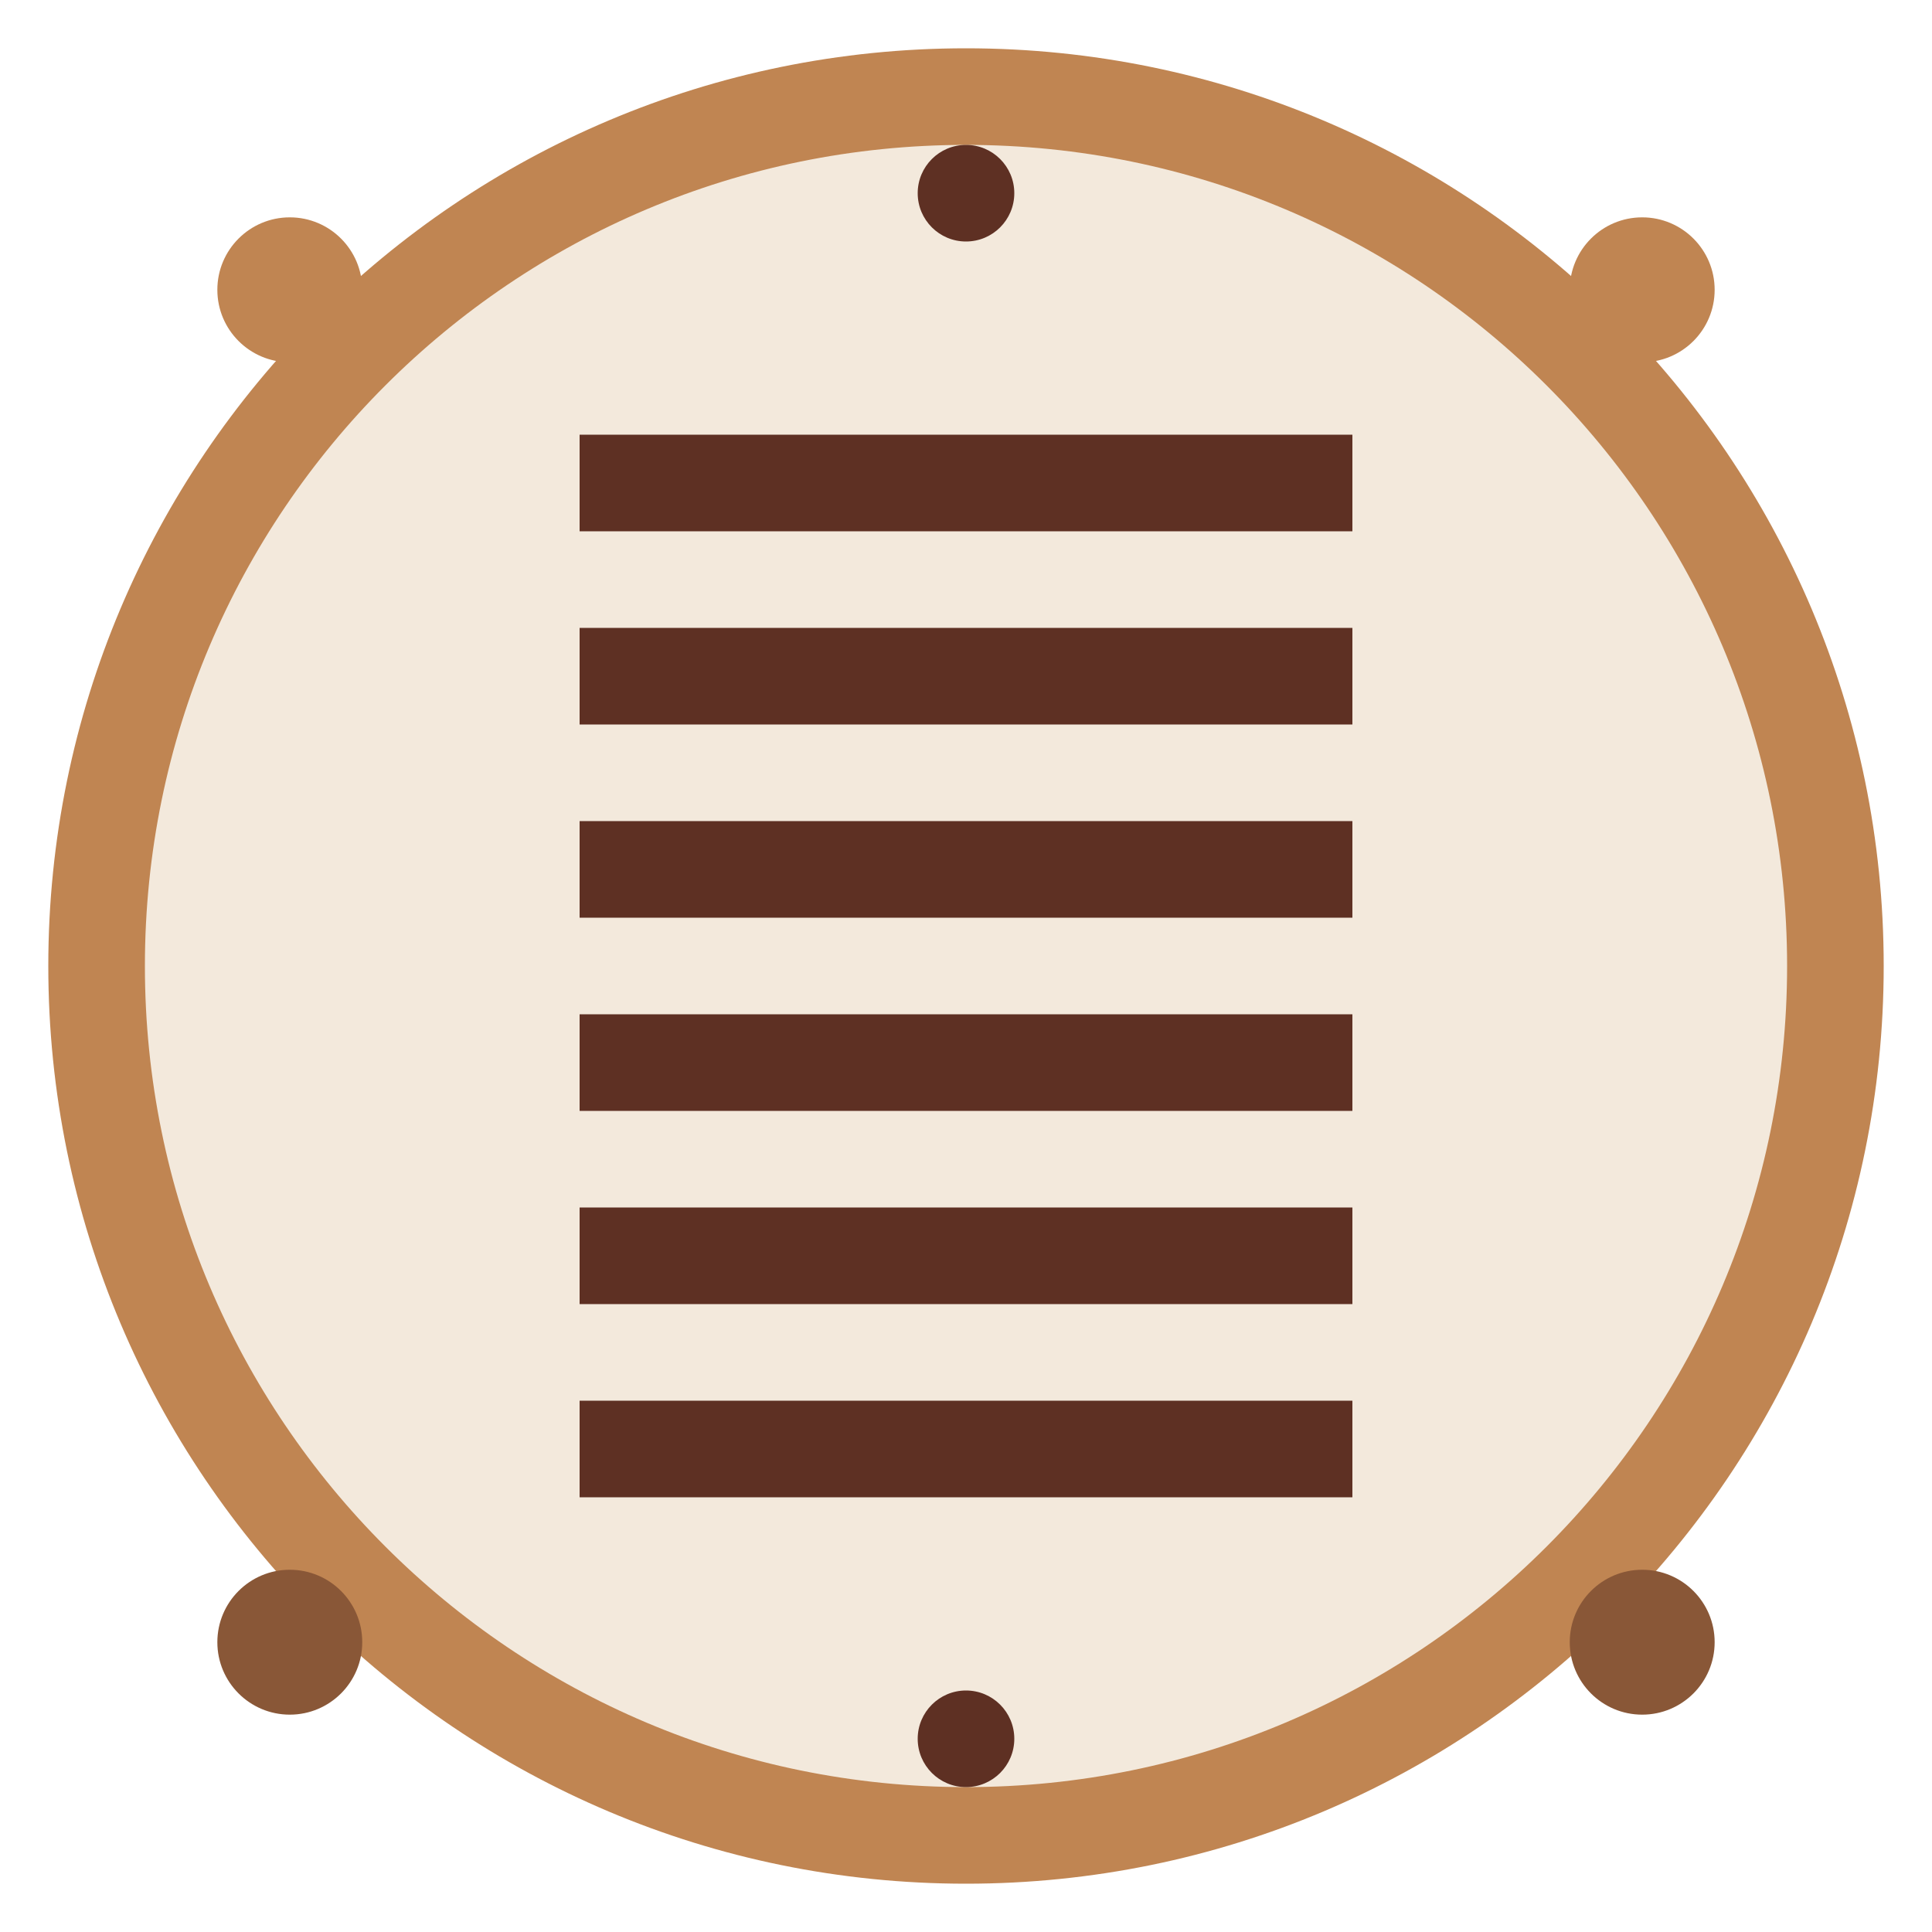
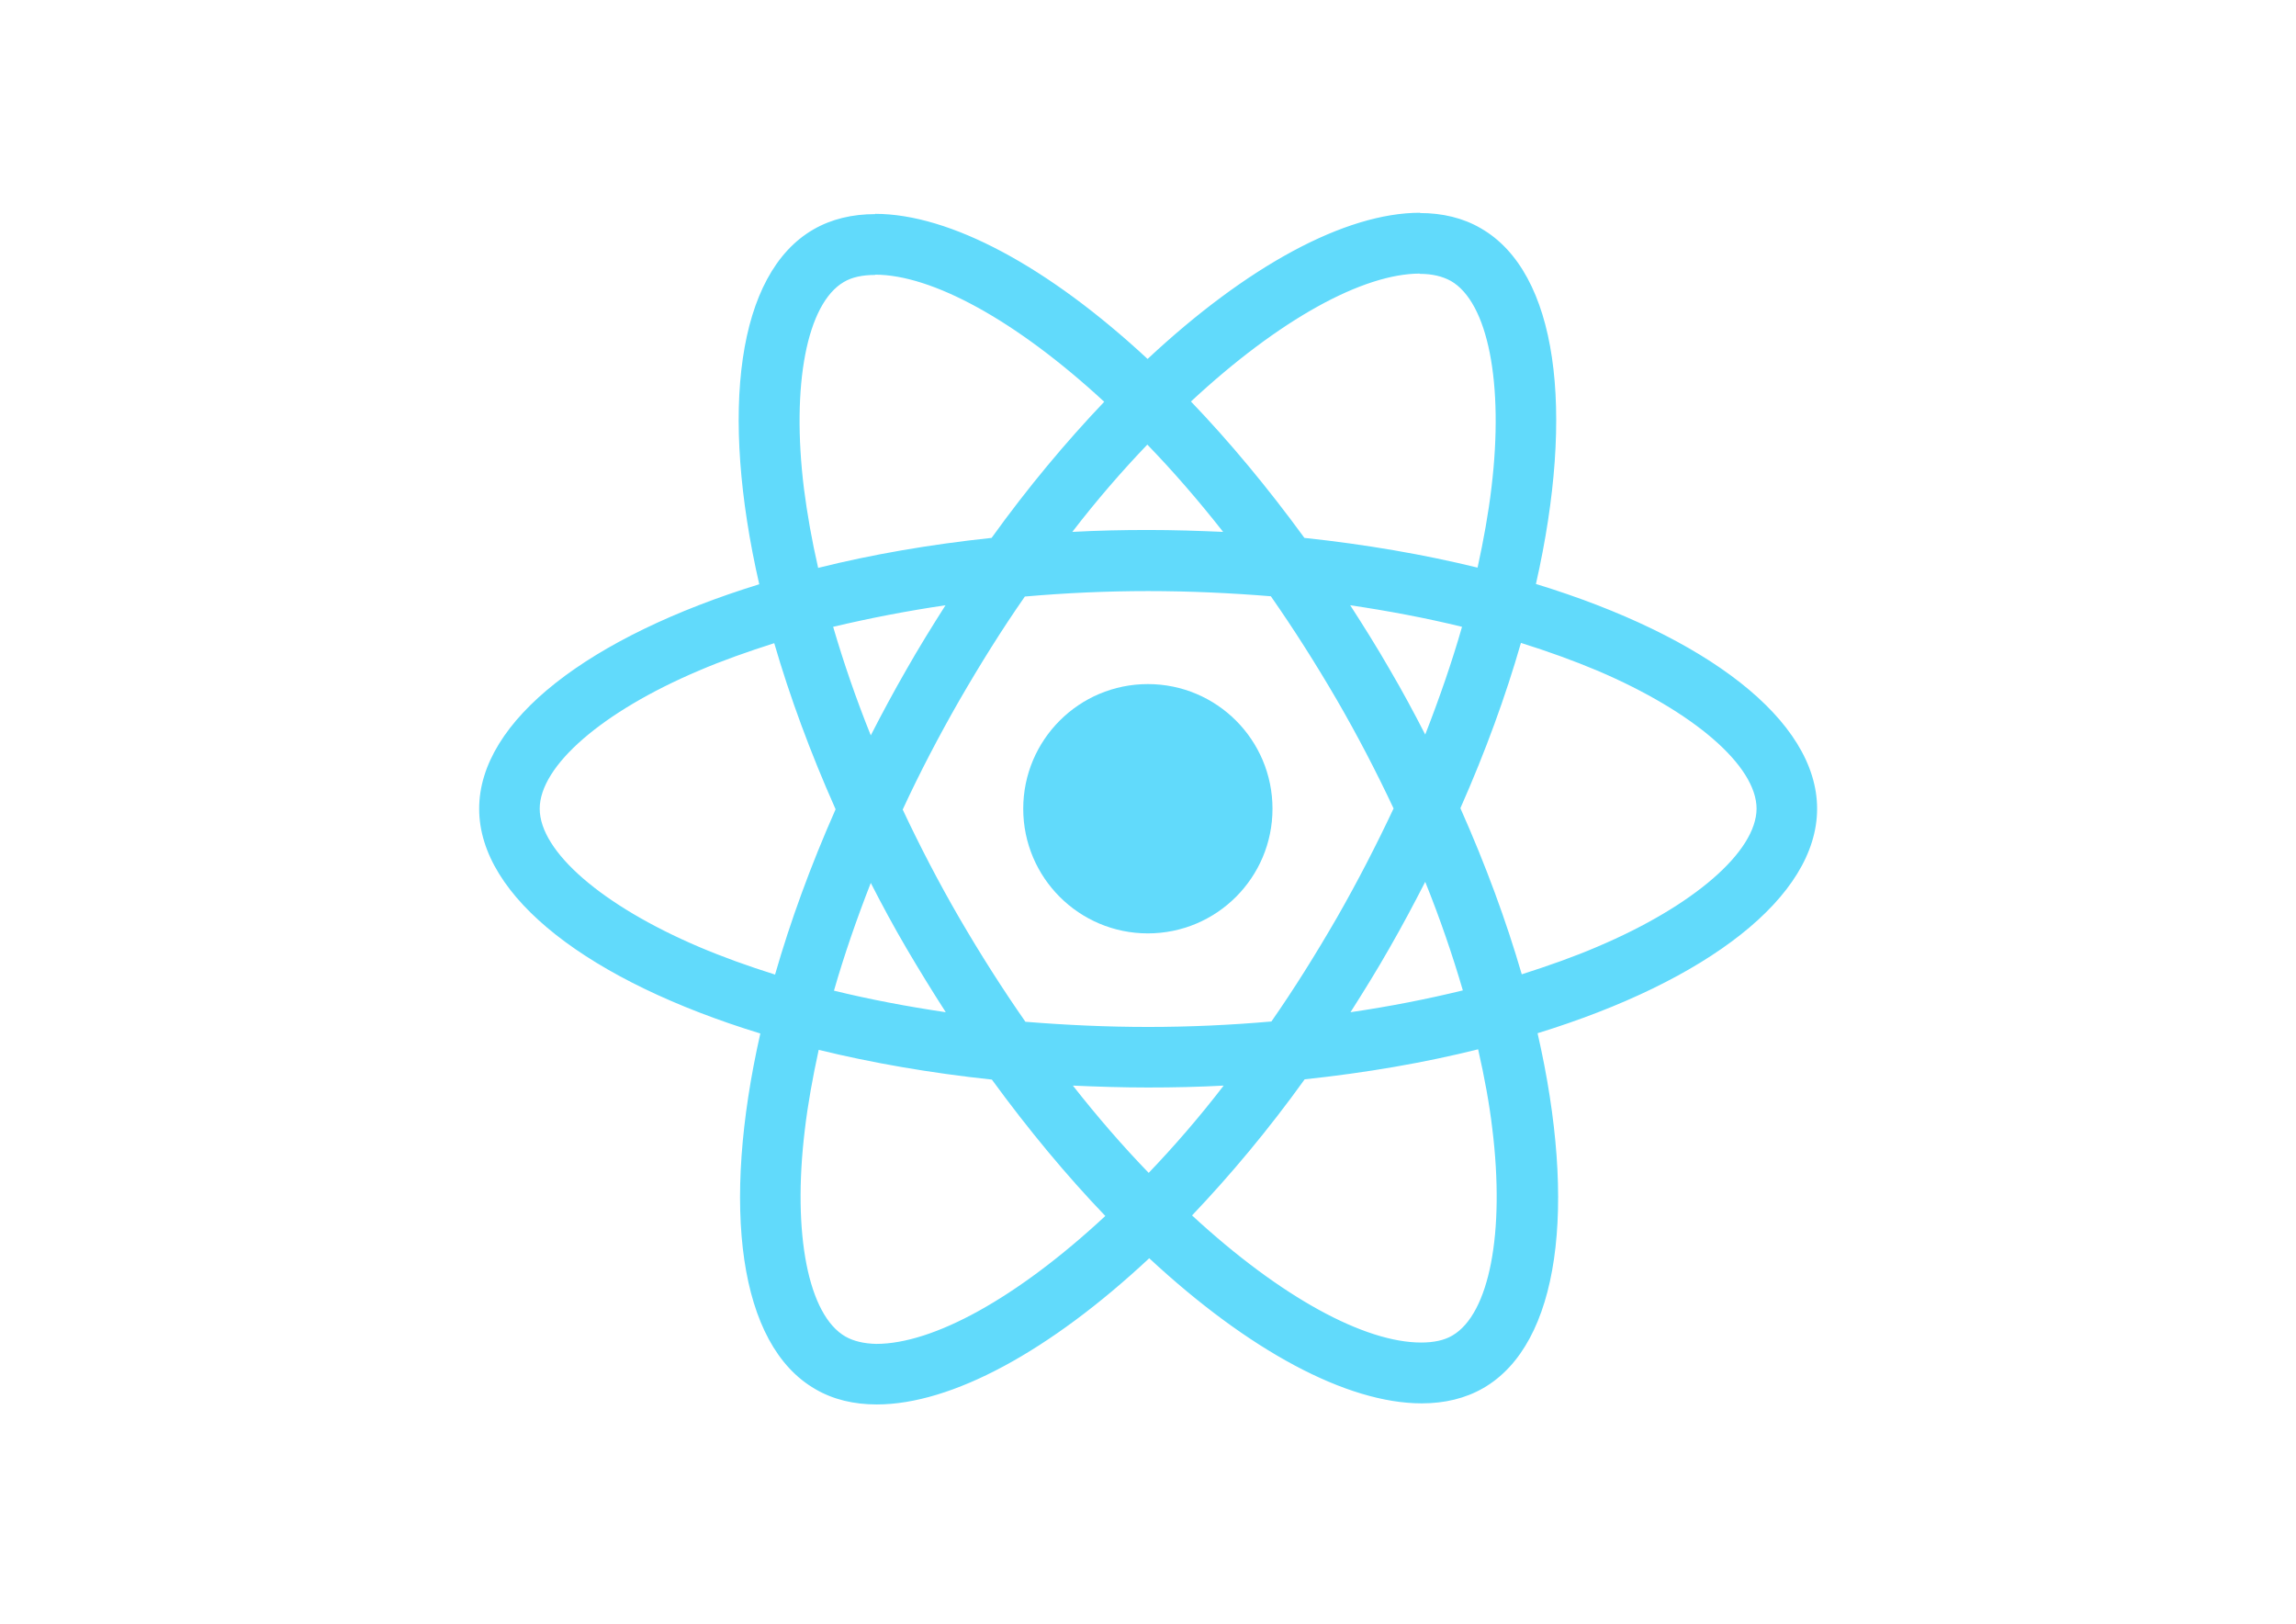
- <svg xmlns="http://www.w3.org/2000/svg" viewBox="0 0 40 40" width="40" height="40">
-   <defs>
-     <linearGradient id="mainGradient" x1="0%" y1="0%" x2="100%" y2="100%">
-       <stop offset="0%" style="stop-color:#C08552;stop-opacity:1" />
-       <stop offset="100%" style="stop-color:#895737;stop-opacity:1" />
-     </linearGradient>
-     <linearGradient id="accentGradient" x1="0%" y1="0%" x2="100%" y2="100%">
-       <stop offset="0%" style="stop-color:#F3E9DC;stop-opacity:1" />
-       <stop offset="100%" style="stop-color:#5E3023;stop-opacity:1" />
-     </linearGradient>
-   </defs>
-   <circle cx="20" cy="20" r="18" fill="#F3E9DC" stroke="#C08552" stroke-width="2" />
-   <g transform="translate(20,20)">
-     <path d="M-8,-12 Q-8,-8 -8,-4 Q-8,0 -8,4 Q-8,8 -8,12" stroke="url(#mainGradient)" stroke-width="3" fill="none" />
-     <path d="M8,-12 Q8,-8 8,-4 Q8,0 8,4 Q8,8 8,12" stroke="url(#mainGradient)" stroke-width="3" fill="none" />
-     <line x1="-8" y1="-10" x2="8" y2="-10" stroke="#5E3023" stroke-width="2" />
-     <line x1="-8" y1="-6" x2="8" y2="-6" stroke="#5E3023" stroke-width="2" />
-     <line x1="-8" y1="-2" x2="8" y2="-2" stroke="#5E3023" stroke-width="2" />
-     <line x1="-8" y1="2" x2="8" y2="2" stroke="#5E3023" stroke-width="2" />
-     <line x1="-8" y1="6" x2="8" y2="6" stroke="#5E3023" stroke-width="2" />
-     <line x1="-8" y1="10" x2="8" y2="10" stroke="#5E3023" stroke-width="2" />
+ <svg xmlns="http://www.w3.org/2000/svg" viewBox="0 0 841.9 595.3">
+   <g fill="#61DAFB">
+     <path d="M666.3 296.5c0-32.5-40.7-63.3-103.1-82.4 14.4-63.6 8-114.2-20.2-130.4-6.5-3.8-14.1-5.6-22.4-5.6v22.3c4.6 0 8.3.9 11.4 2.6 13.6 7.8 19.5 37.5 14.9 75.7-1.1 9.4-2.9 19.3-5.1 29.4-19.6-4.8-41-8.5-63.5-10.9-13.5-18.5-27.5-35.3-41.6-50 32.6-30.3 63.2-46.9 84-46.9V78c-27.5 0-63.5 19.6-99.9 53.6-36.4-33.8-72.4-53.2-99.9-53.2v22.3c20.7 0 51.4 16.5 84 46.6-14 14.7-28 31.4-41.3 49.9-22.6 2.4-44 6.1-63.6 11-2.3-10-4-19.7-5.2-29-4.7-38.2 1.1-67.9 14.6-75.8 3-1.8 6.9-2.6 11.5-2.6V78.5c-8.4 0-16 1.8-22.6 5.6-28.1 16.2-34.4 66.7-19.9 130.1-62.2 19.2-102.7 49.9-102.7 82.3 0 32.5 40.7 63.3 103.1 82.4-14.4 63.6-8 114.2 20.2 130.4 6.5 3.8 14.1 5.6 22.5 5.6 27.5 0 63.5-19.6 99.9-53.6 36.4 33.8 72.4 53.2 99.9 53.2 8.4 0 16-1.8 22.6-5.6 28.1-16.2 34.4-66.7 19.9-130.1 62-19.1 102.5-49.9 102.5-82.3zm-130.2-66.7c-3.7 12.9-8.3 26.2-13.5 39.5-4.1-8-8.4-16-13.1-24-4.6-8-9.5-15.8-14.4-23.4 14.2 2.1 27.9 4.7 41 7.9zm-45.8 106.5c-7.8 13.5-15.8 26.3-24.1 38.2-14.9 1.3-30 2-45.2 2-15.1 0-30.2-.7-45-1.9-8.3-11.9-16.4-24.6-24.2-38-7.6-13.1-14.5-26.4-20.8-39.8 6.2-13.4 13.2-26.8 20.7-39.9 7.8-13.5 15.8-26.3 24.1-38.2 14.9-1.3 30-2 45.2-2 15.1 0 30.2.7 45 1.9 8.3 11.9 16.4 24.6 24.2 38 7.6 13.1 14.5 26.4 20.8 39.8-6.3 13.4-13.2 26.8-20.7 39.9zm32.3-13c5.4 13.4 10 26.8 13.8 39.8-13.1 3.2-26.9 5.9-41.2 8 4.9-7.7 9.8-15.6 14.4-23.7 4.6-8 8.9-16.1 13-24.1zM421.2 430c-9.3-9.6-18.6-20.3-27.8-32 9 .4 18.2.7 27.5.7 9.4 0 18.7-.2 27.8-.7-9 11.7-18.3 22.4-27.5 32zm-74.4-58.9c-14.2-2.1-27.9-4.7-41-7.9 3.7-12.9 8.3-26.2 13.5-39.5 4.1 8 8.4 16 13.1 24 4.7 8 9.5 15.8 14.4 23.4zM420.7 163c9.3 9.6 18.6 20.3 27.8 32-9-.4-18.2-.7-27.5-.7-9.4 0-18.7.2-27.8.7 9-11.7 18.3-22.4 27.5-32zm-74 58.9c-4.9 7.7-9.8 15.6-14.4 23.7-4.6 8-8.9 16-13 24-5.4-13.4-10-26.8-13.8-39.8 13.1-3.1 26.9-5.8 41.2-7.9zm-90.5 125.2c-35.4-15.1-58.3-34.9-58.3-50.6 0-15.7 22.9-35.6 58.3-50.6 8.6-3.7 18-7 27.7-10.1 5.7 19.6 13.2 40 22.5 60.9-9.2 20.8-16.6 41.1-22.2 60.6-9.9-3.1-19.3-6.5-28-10.2zM310 490c-13.6-7.8-19.5-37.5-14.9-75.7 1.1-9.4 2.9-19.3 5.1-29.4 19.6 4.8 41 8.5 63.5 10.9 13.5 18.5 27.5 35.3 41.6 50-32.6 30.3-63.2 46.9-84 46.9-4.5-.1-8.3-1-11.3-2.7zm237.2-76.2c4.7 38.2-1.1 67.9-14.6 75.8-3 1.8-6.9 2.6-11.5 2.6-20.7 0-51.4-16.5-84-46.6 14-14.7 28-31.4 41.3-49.9 22.6-2.4 44-6.1 63.6-11 2.3 10.1 4.1 19.8 5.2 29.1zm38.5-66.7c-8.6 3.7-18 7-27.7 10.1-5.7-19.6-13.2-40-22.5-60.9 9.2-20.8 16.6-41.1 22.2-60.6 9.9 3.1 19.3 6.5 28.1 10.2 35.4 15.1 58.3 34.9 58.3 50.6-.1 15.7-23 35.6-58.4 50.6zM320.8 78.4z" />
+     <circle cx="420.9" cy="296.5" r="45.7" />
+     <path d="M520.5 78.1z" />
  </g>
-   <circle cx="6" cy="6" r="1.5" fill="#C08552" />
-   <circle cx="34" cy="6" r="1.5" fill="#C08552" />
-   <circle cx="6" cy="34" r="1.5" fill="#895737" />
-   <circle cx="34" cy="34" r="1.5" fill="#895737" />
-   <circle cx="20" cy="4" r="1" fill="#5E3023" />
-   <circle cx="20" cy="36" r="1" fill="#5E3023" />
</svg>
